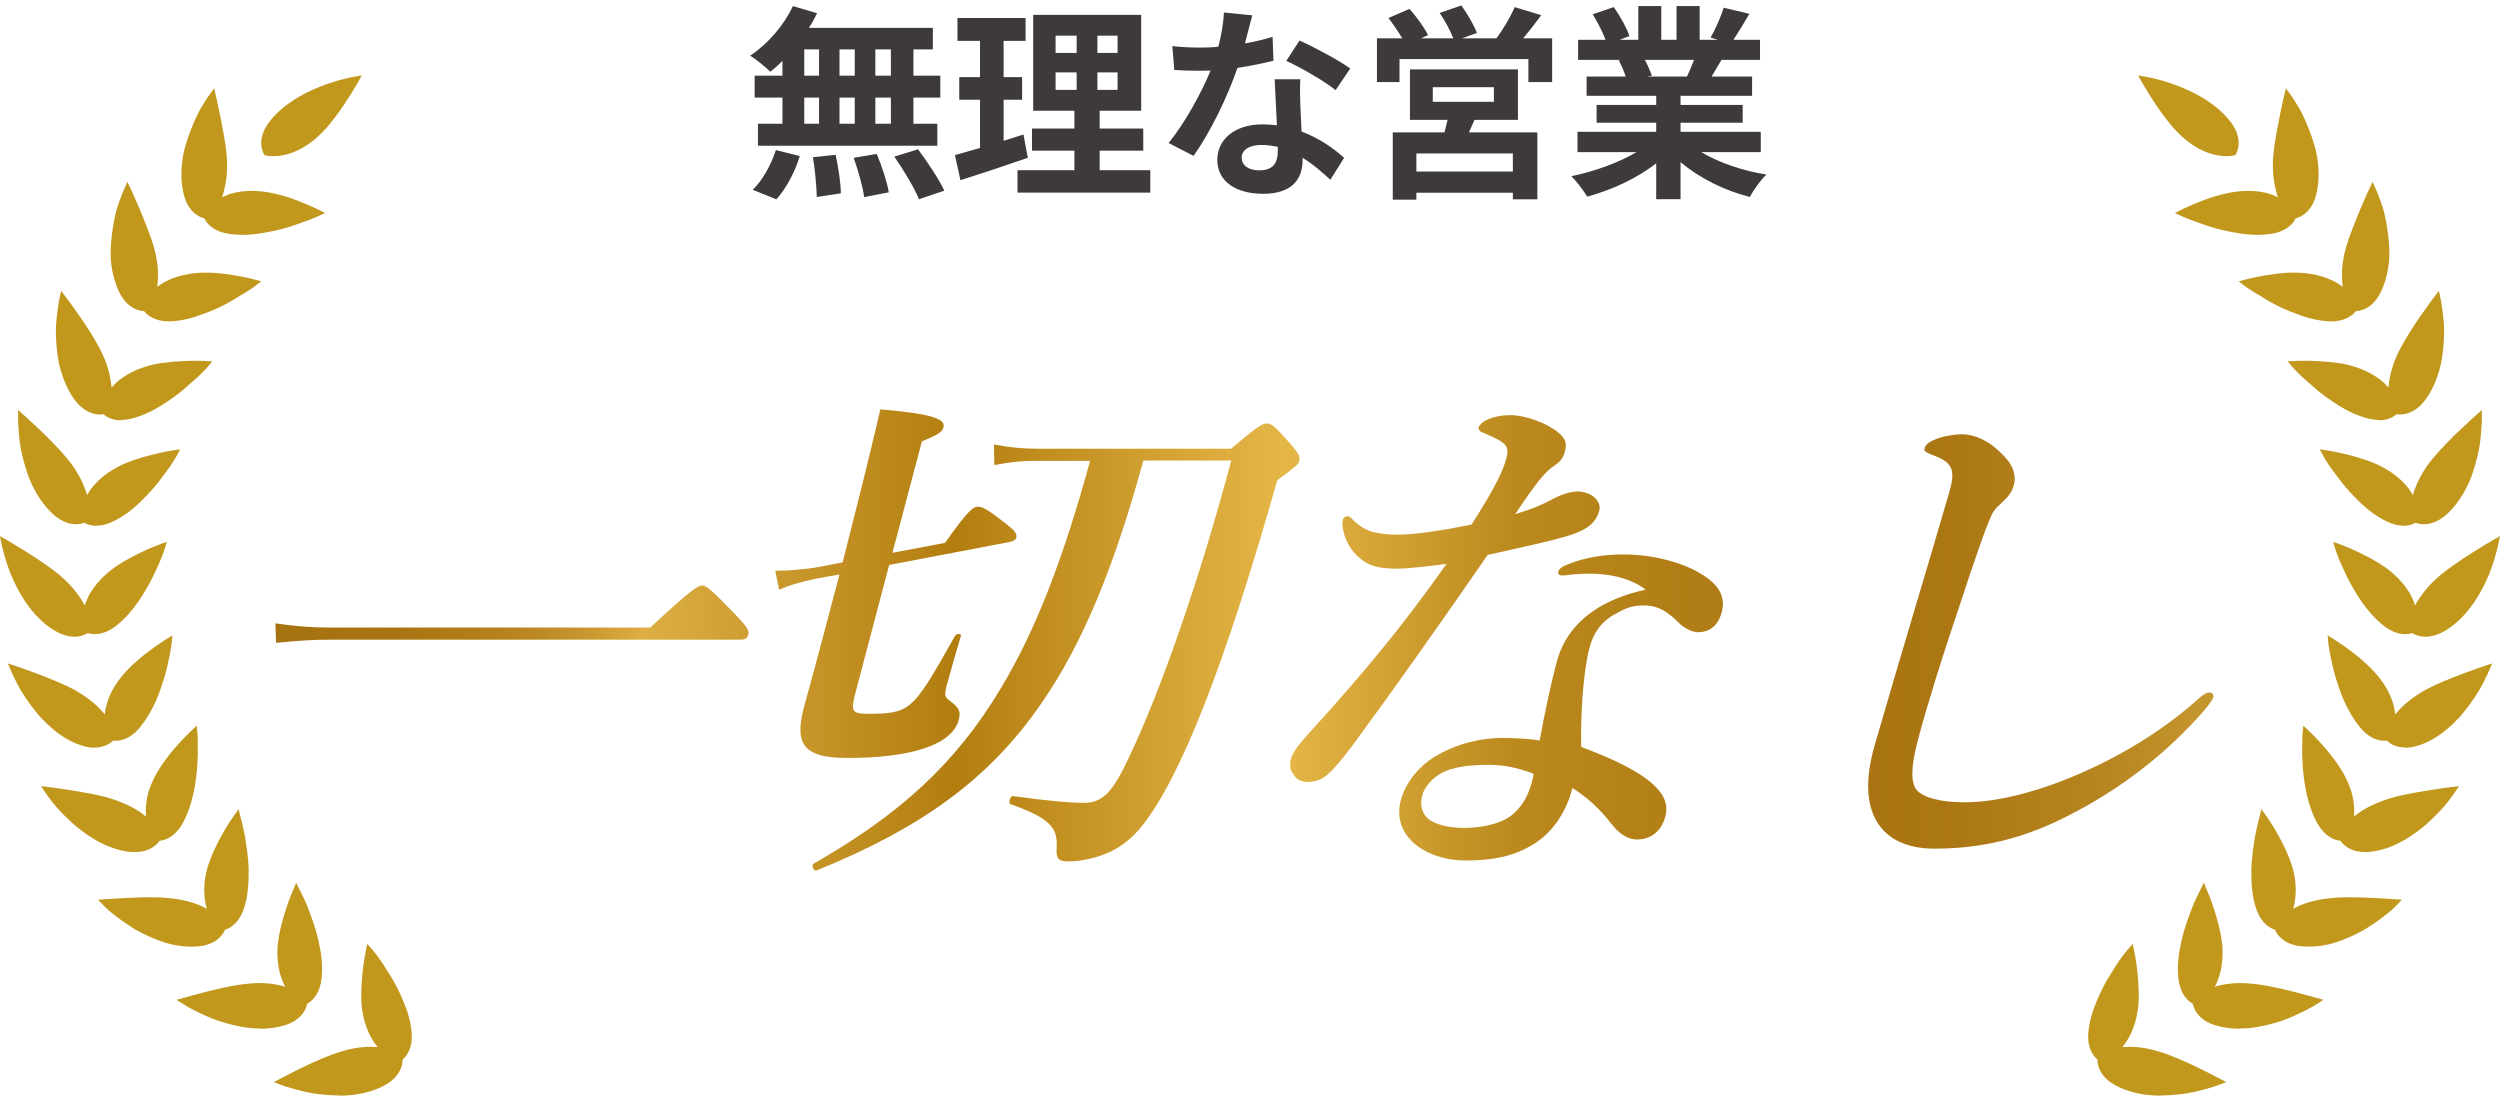
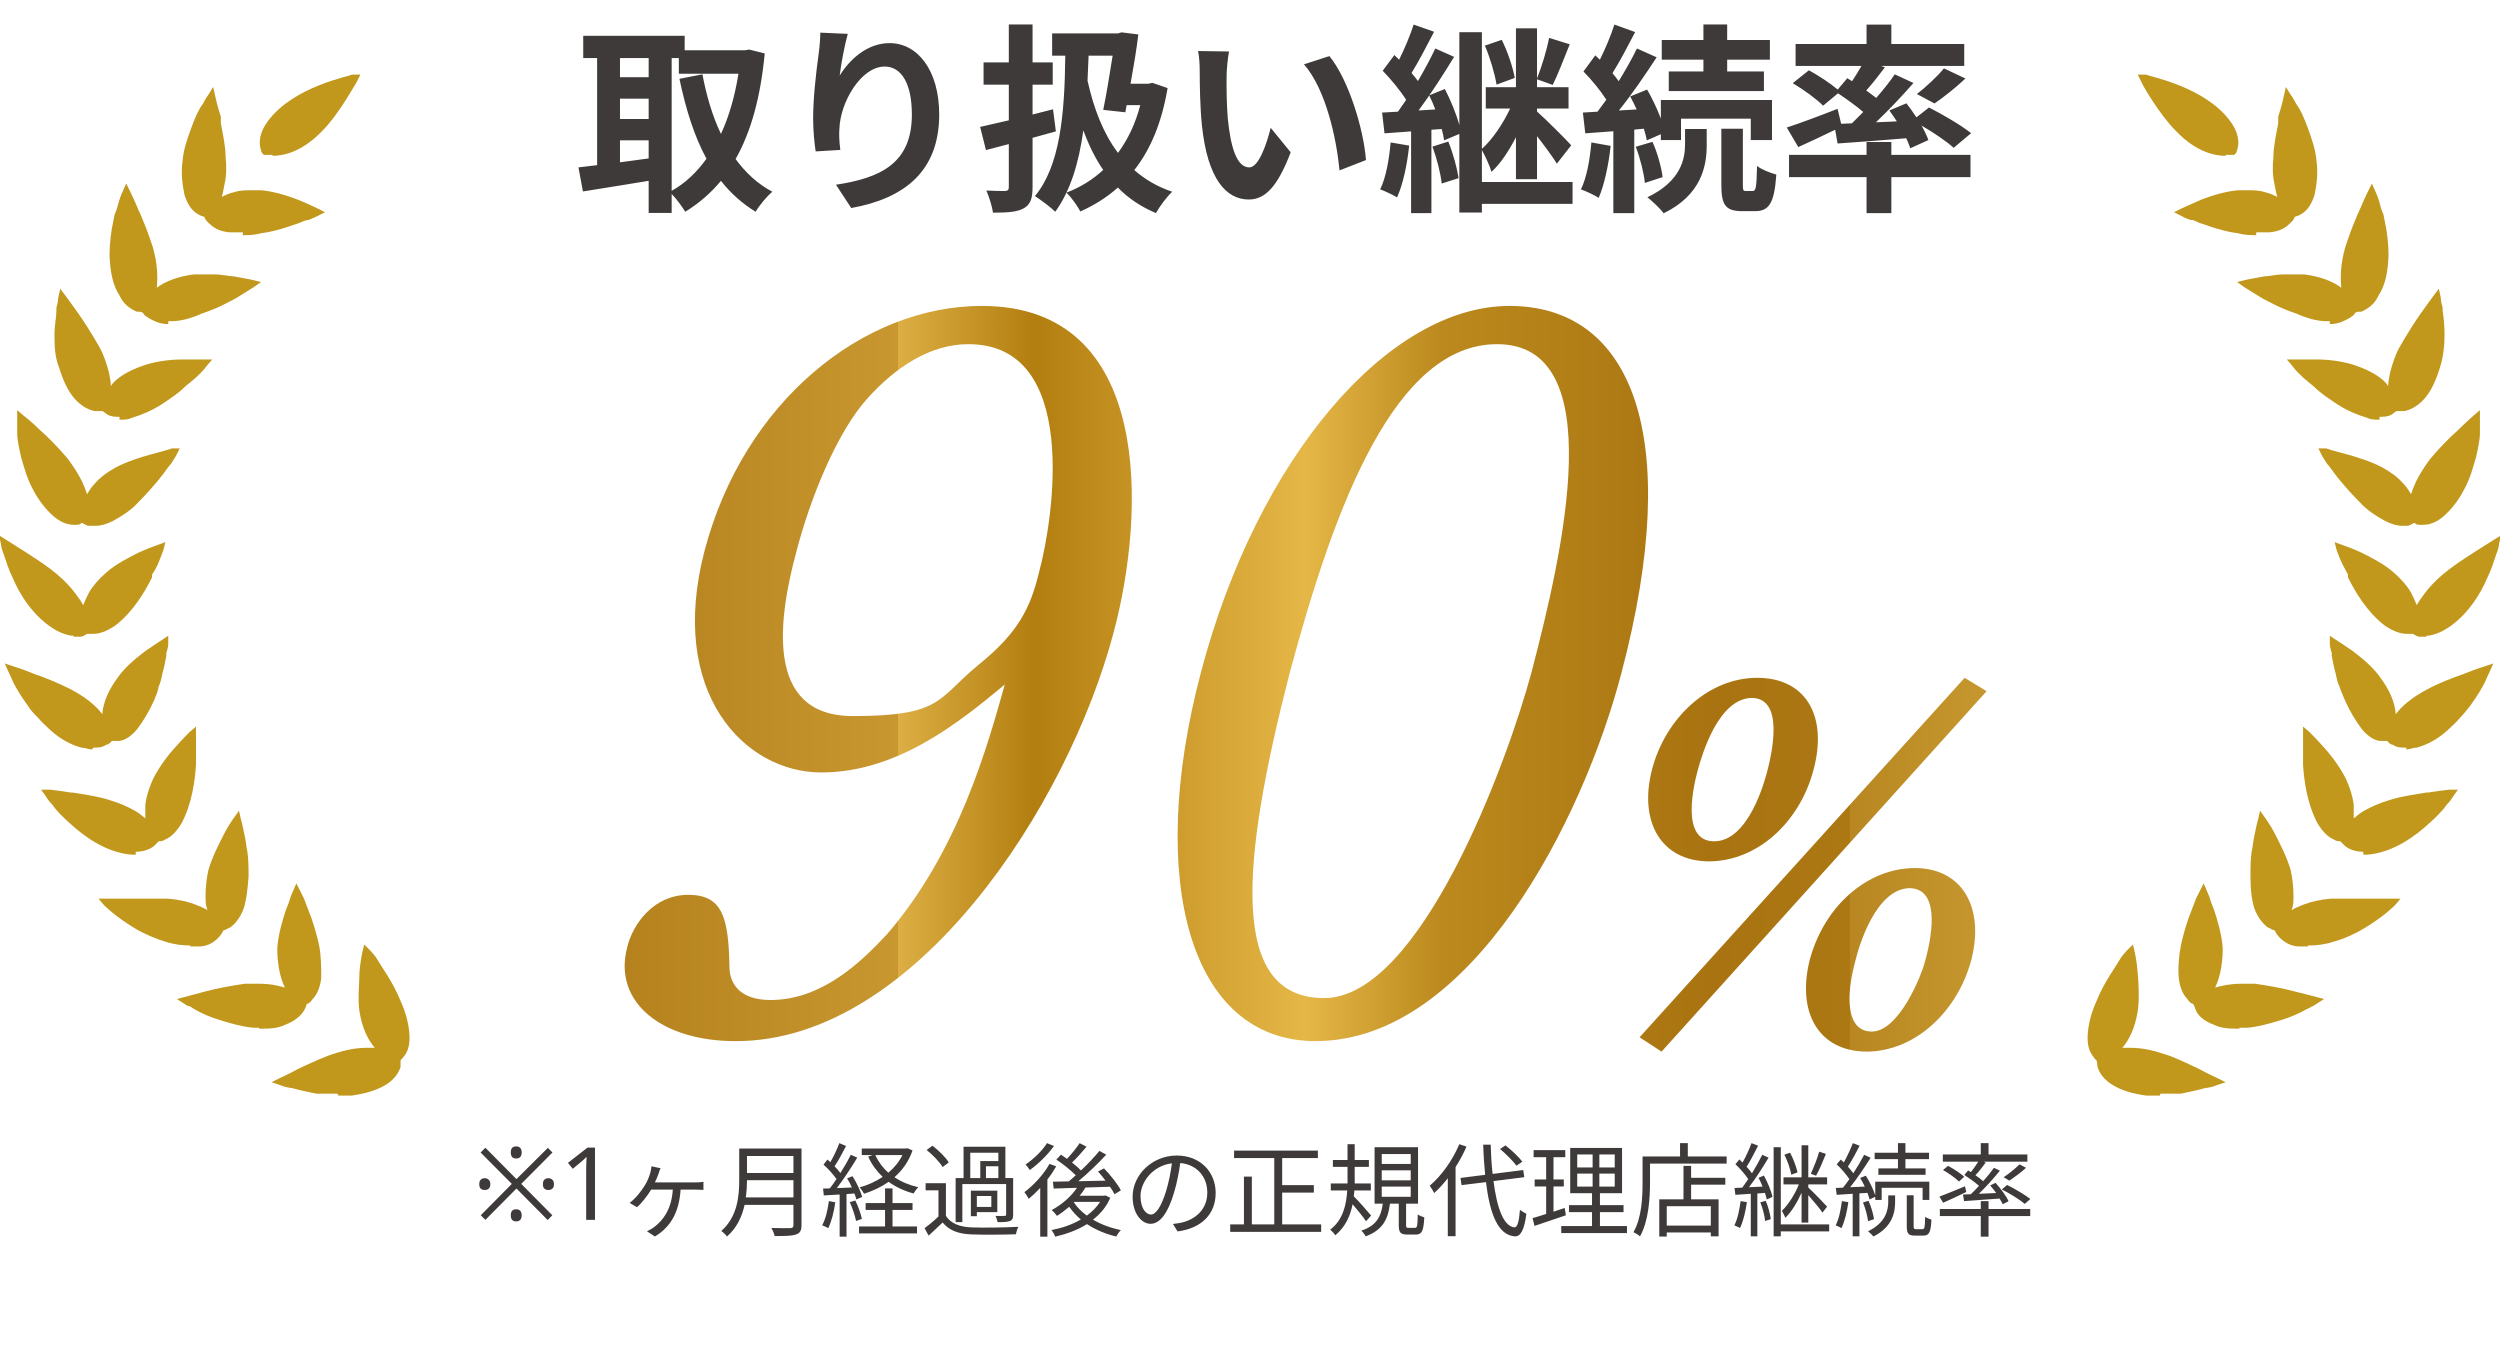
- <svg xmlns="http://www.w3.org/2000/svg" id="_レイヤー_2" width="261.53" height="114.62" viewBox="0 0 261.53 114.62">
+ <svg xmlns="http://www.w3.org/2000/svg" id="_レイヤー_2" data-name=" レイヤー 2" version="1.1" viewBox="0 0 261.5 142.1">
  <defs>
-     <style>.cls-1{fill:url(#_名称未設定グラデーション_212);}.cls-1,.cls-2{stroke-width:0px;}.cls-3{fill:#3e3a39;font-family:SourceHanSansJP-Bold-83pv-RKSJ-H, 'Source Han Sans JP';font-size:21.48px;font-weight:700;}.cls-2{fill:#c1981c;}</style>
-     <linearGradient id="_名称未設定グラデーション_212" x1="28.81" y1="66.95" x2="231.53" y2="66.95" gradientUnits="userSpaceOnUse">
-       <stop offset=".03" stop-color="#a77210" />
-       <stop offset=".07" stop-color="#aa7613" />
-       <stop offset=".12" stop-color="#b5821e" />
-       <stop offset=".16" stop-color="#c8972f" />
-       <stop offset=".19" stop-color="#dcae43" />
-       <stop offset=".35" stop-color="#b37e10" />
-       <stop offset=".52" stop-color="#e5b747" />
-       <stop offset=".64" stop-color="#bb891d" />
-       <stop offset=".81" stop-color="#a87310" />
-       <stop offset=".87" stop-color="#ac7814" />
-       <stop offset=".95" stop-color="#b88721" />
+     <style>
+       .cls-1 {
+         font-family: KozGoPr6N-Bold-83pv-RKSJ-H, 'Kozuka Gothic Pr6N';
+         font-size: 21px;
+         font-weight: 700;
+       }
+ 
+       .cls-1, .cls-2 {
+         fill: #3e3a39;
+       }
+ 
+       .cls-1, .cls-2, .cls-3 {
+         isolation: isolate;
+       }
+ 
+       .cls-2 {
+         font-family: KozGoPr6N-Regular-83pv-RKSJ-H, 'Kozuka Gothic Pr6N';
+         font-size: 10.6px;
+       }
+ 
+       .cls-4 {
+         fill: url(#_名称未設定グラデーション);
+       }
+ 
+       .cls-4, .cls-5, .cls-6, .cls-7 {
+         stroke-width: 0px;
+       }
+ 
+       .cls-5 {
+         fill: url(#_名称未設定グラデーション_2);
+       }
+ 
+       .cls-6 {
+         fill: url(#_名称未設定グラデーション_3);
+       }
+ 
+       .cls-7 {
+         fill: #c1981c;
+       }
+     </style>
+     <linearGradient id="_名称未設定グラデーション" data-name="名称未設定グラデーション" x1="65.4" y1="73.8" x2="207.9" y2="73.8" gradientTransform="translate(0 144.2) scale(1 -1)" gradientUnits="userSpaceOnUse">
+       <stop offset="0" stop-color="#a77210" />
+       <stop offset="0" stop-color="#aa7613" />
+       <stop offset="0" stop-color="#b5821e" />
+       <stop offset=".2" stop-color="#c8972f" />
+       <stop offset=".2" stop-color="#dcae43" />
+       <stop offset=".3" stop-color="#b37e10" />
+       <stop offset=".5" stop-color="#e5b747" />
+       <stop offset=".6" stop-color="#bb891d" />
+       <stop offset=".8" stop-color="#a87310" />
+       <stop offset=".9" stop-color="#ac7814" />
+       <stop offset=".9" stop-color="#b88721" />
+       <stop offset="1" stop-color="#c6972f" />
+     </linearGradient>
+     <linearGradient id="_名称未設定グラデーション_2" data-name="名称未設定グラデーション 2" x1="65.3" y1="73.8" x2="207.8" y2="73.8" gradientTransform="translate(0 144.2) scale(1 -1)" gradientUnits="userSpaceOnUse">
+       <stop offset="0" stop-color="#a77210" />
+       <stop offset="0" stop-color="#aa7613" />
+       <stop offset="0" stop-color="#b5821e" />
+       <stop offset=".2" stop-color="#c8972f" />
+       <stop offset=".2" stop-color="#dcae43" />
+       <stop offset=".3" stop-color="#b37e10" />
+       <stop offset=".5" stop-color="#e5b747" />
+       <stop offset=".6" stop-color="#bb891d" />
+       <stop offset=".8" stop-color="#a87310" />
+       <stop offset=".9" stop-color="#ac7814" />
+       <stop offset=".9" stop-color="#b88721" />
+       <stop offset="1" stop-color="#c6972f" />
+     </linearGradient>
+     <linearGradient id="_名称未設定グラデーション_3" data-name="名称未設定グラデーション 3" x1="65.3" y1="53.8" x2="207.8" y2="53.8" gradientTransform="translate(0 144.2) scale(1 -1)" gradientUnits="userSpaceOnUse">
+       <stop offset="0" stop-color="#a77210" />
+       <stop offset="0" stop-color="#aa7613" />
+       <stop offset="0" stop-color="#b5821e" />
+       <stop offset=".2" stop-color="#c8972f" />
+       <stop offset=".2" stop-color="#dcae43" />
+       <stop offset=".3" stop-color="#b37e10" />
+       <stop offset=".5" stop-color="#e5b747" />
+       <stop offset=".6" stop-color="#bb891d" />
+       <stop offset=".8" stop-color="#a87310" />
+       <stop offset=".9" stop-color="#ac7814" />
+       <stop offset=".9" stop-color="#b88721" />
      <stop offset="1" stop-color="#c6972f" />
    </linearGradient>
  </defs>
-   <g id="_デザイン">
-     <path class="cls-2" d="M226.02,114.62c-.5,0-.97-.03-1.42-.08-1.35-.18-2.51-.54-3.46-1.09-1.03-.6-1.44-1.34-1.61-1.87-.09-.3-.12-.56-.12-.74-.14-.12-.32-.31-.49-.58-.39-.62-.54-1.43-.44-2.39.11-1.04.41-2.13.9-3.24.41-.97.89-1.9,1.38-2.67.49-.79.9-1.43,1.23-1.87.33-.45.56-.71.56-.71l.56-.64.17.83s.19.91.32,2.11c.12,1.13.23,2.75.03,4.05-.3,1.91-1.02,3.11-1.61,3.81.25-.02.5-.03.75-.03,1.09,0,2.21.2,3.43.6,1.05.35,2.34.9,3.84,1.63,1.15.56,2.01,1.02,2.01,1.02l.84.45-.89.33s-.42.15-1.11.35l-.12.03c-.66.18-1.57.42-2.62.55-.81.09-1.48.13-2.12.13h0Z" />
-     <path class="cls-2" d="M234.34,107.62c-1.01,0-1.93-.14-2.74-.41-1.13-.37-1.68-1.03-1.95-1.51-.15-.28-.23-.52-.26-.7-.16-.09-.38-.24-.6-.47-.51-.53-.81-1.29-.91-2.25-.1-1.04-.03-2.17.23-3.35.18-.97.47-1.98.81-2.89.28-.81.57-1.55.83-2.07l.8-1.63.59,1.43c.14.36.33.86.51,1.44.28.86.76,2.52.85,3.96.09,1.94-.37,3.26-.81,4.05.66-.2,1.55-.38,2.7-.38.48,0,.99.03,1.51.1,1.36.15,2.99.54,4.09.82l1.55.41,1.53.42-1.06.67c-.19.11-.45.25-.76.41-.71.36-1.56.77-2.56,1.12-1.29.42-2.42.67-3.46.77-.3.02-.59.03-.88.03h0Z" />
-     <path class="cls-2" d="M241.5,99.03c-.31,0-.61-.02-.9-.05-.95-.12-1.69-.48-2.21-1.08-.21-.24-.33-.47-.4-.64-.18-.05-.42-.15-.67-.33-.42-.29-1-.88-1.35-2.03-.3-.96-.44-2.01-.45-3.31-.03-1.09.09-2.13.22-3,.12-.94.28-1.72.4-2.2.12-.53.21-.85.21-.85l.22-.89.53.74s.56.78,1.15,1.83c.44.77,1.22,2.27,1.62,3.7.25.92.34,1.82.27,2.77-.04.49-.12.96-.25,1.38.34-.19.76-.39,1.26-.56.75-.27,1.7-.46,2.8-.57.53-.05,1.14-.08,1.87-.08.84,0,1.68.04,2.32.07,1.28.06,2.23.13,2.23.13l.9.06-.62.65s-.32.33-.88.79c-.52.41-1.33,1.02-2.29,1.61-1,.59-2.15,1.11-3.24,1.45-.92.28-1.84.41-2.72.41h0Z" />
-     <path class="cls-2" d="M247.37,89.13c-.8,0-1.47-.21-2.01-.63-.25-.19-.42-.39-.52-.54-.18-.02-.44-.07-.73-.19-.47-.2-1.15-.66-1.73-1.71-1.11-2.08-1.39-4.5-1.5-6.14-.05-.68-.05-1.29-.04-1.78v-.44c0-.58.03-.92.03-.92l.08-.87.64.6s.68.65,1.49,1.56c.96,1.08,1.81,2.29,2.32,3.3.45.89.73,1.76.83,2.67.06.48.06.95.03,1.39.35-.3.73-.57,1.13-.8.73-.42,1.6-.8,2.61-1.11,1.19-.37,2.72-.62,3.95-.82l.16-.03c1.25-.2,2.21-.32,2.21-.32l.92-.11-.52.77s-.25.37-.69.93c-.42.55-1.11,1.27-1.93,2.04-1.2,1.09-3.61,2.96-6.36,3.15-.13,0-.25.01-.37.01Z" />
-     <path class="cls-2" d="M251.63,78.2c-.48,0-.92-.1-1.32-.29-.28-.14-.49-.3-.62-.43-.07,0-.15.01-.24.01-.17,0-.34-.02-.52-.05-.5-.1-1.27-.42-2.03-1.33-.65-.79-1.23-1.76-1.72-2.87-.2-.46-.38-.94-.55-1.47-.16-.44-.3-.91-.43-1.37-.18-.69-.31-1.31-.41-1.81l-.07-.35c-.11-.57-.14-.91-.14-.91l-.09-.86.73.45s.8.5,1.77,1.23c1.19.89,2.27,1.91,2.94,2.78.94,1.19,1.5,2.47,1.64,3.8.6-.75,1.6-1.7,3.29-2.63,1.15-.61,2.62-1.18,3.8-1.63,1.24-.47,2.16-.77,2.16-.77l.89-.3-.37.86s-.17.41-.5,1.05c-.21.43-.68,1.31-1.48,2.39-.35.47-.71.93-1.07,1.34-.43.46-.88.88-1.33,1.26-1.03.86-2.11,1.46-3.18,1.75-.39.11-.78.17-1.14.17Z" />
-     <path class="cls-2" d="M253.75,66.61c-.24,0-.48-.03-.72-.09-.31-.08-.54-.2-.69-.29-.17.05-.43.11-.74.11-.52,0-1.33-.16-2.26-.9-1.78-1.41-2.96-3.44-3.79-5.05l-.12-.26c-.33-.7-.62-1.31-.8-1.78-.21-.52-.31-.85-.31-.85l-.25-.82.8.29s.88.32,1.97.85c1.02.49,2.45,1.25,3.45,2.13.75.65,1.36,1.36,1.81,2.12.23.42.42.84.55,1.27.2-.4.46-.8.75-1.18.51-.71,1.17-1.4,1.95-2.05.84-.68,1.99-1.48,3.43-2.39,1.08-.68,1.93-1.17,1.93-1.17l.82-.47-.19.92s-.09.43-.29,1.13c-.19.64-.47,1.6-.97,2.64-.52,1.16-2.03,4.05-4.6,5.38-.59.3-1.17.46-1.73.46Z" />
-     <path class="cls-2" d="M251.42,54.99c-.58,0-1.19-.16-1.82-.48-.93-.46-1.85-1.12-2.72-1.96-.82-.8-1.52-1.57-2.02-2.23l-.36-.48c-.39-.52-.73-.96-.96-1.33-.31-.47-.47-.76-.47-.76l-.4-.75.84.13s.92.14,2.1.44c1.12.28,2.69.75,3.81,1.39.85.47,1.59,1.05,2.19,1.71.36.4.61.78.8,1.13.11-.4.28-.83.48-1.3.35-.79.86-1.61,1.51-2.42.97-1.18,2.22-2.41,2.87-3.03.93-.88,1.65-1.53,1.65-1.53l.71-.63v.95s0,.44-.06,1.16l-.02.25c-.06.7-.14,1.56-.39,2.53-.26,1.03-.6,2.23-1.19,3.34-.63,1.2-1.38,2.16-2.22,2.86-.71.57-1.45.86-2.18.86h-.14c-.31-.02-.56-.09-.73-.15-.16.09-.4.2-.71.26-.18.04-.37.06-.57.06Z" />
-     <path class="cls-2" d="M248.85,43.93c-.38,0-.78-.06-1.2-.17-1.01-.27-2.04-.73-3.06-1.38-.94-.6-1.79-1.21-2.43-1.78-.24-.22-.48-.43-.7-.62-.38-.33-.72-.62-.97-.88-.4-.39-.62-.65-.62-.65l-.56-.65.86-.04s.37-.02.96-.02c.34,0,.74,0,1.19.03,1.72.08,3.07.28,4.03.6.93.29,1.77.71,2.49,1.23.43.31.76.64,1.02.95.03-.4.1-.86.21-1.37.19-.85.52-1.75,1-2.67.76-1.43,1.7-2.83,2.2-3.53.72-1.05,1.31-1.82,1.31-1.82l.56-.75.19.92s.09.43.18,1.14l.04.35c.08.67.18,1.5.12,2.45-.05,1.04-.14,2.28-.5,3.5-.38,1.3-.92,2.4-1.6,3.25-.76.93-1.56,1.22-2.1,1.31-.14.02-.27.03-.39.03-.14,0-.26-.01-.36-.03-.14.12-.35.27-.65.4-.36.16-.77.24-1.22.24Z" />
-     <path class="cls-2" d="M243.89,33.62c-.11,0-.23,0-.35-.01-1.04-.07-2.13-.32-3.25-.76-.92-.32-1.85-.74-2.75-1.24-.39-.22-.75-.44-1.06-.64l-.83-.5c-.49-.31-.76-.51-.76-.51l-.7-.53.84-.22s.91-.24,2.12-.43c.5-.08,1.25-.19,2.01-.24.29-.02.57-.02.85-.02.42,0,.81.02,1.17.06,1.58.17,2.96.68,3.9,1.43-.14-1.1-.15-2.43.36-4.19.16-.56.39-1.22.7-2.01.26-.67.52-1.32.77-1.91.49-1.17.9-2.04.9-2.04l.39-.84.38.85s.18.4.42,1.08l.04.1c.11.32.24.68.35,1.09.13.53.23,1.04.31,1.53.21,1.28.3,2.46.24,3.51-.13,1.38-.45,2.56-.96,3.53-.45.85-1.05,1.42-1.79,1.69-.3.11-.55.14-.74.15-.11.15-.29.34-.55.51-.37.25-1.02.56-2.03.56Z" />
-     <path class="cls-2" d="M236.17,24.57c-.63,0-1.3-.06-1.98-.17-.88-.15-2.01-.37-2.94-.67-.52-.16-.97-.33-1.38-.48-.25-.1-.48-.18-.69-.25-.55-.2-.86-.35-.86-.35l-.8-.37.79-.39s.85-.42,1.99-.86c1.31-.52,2.73-.89,3.9-1.01.34-.03.67-.05.99-.05.62,0,1.23.06,1.8.19.51.12.94.29,1.3.48-.12-.38-.24-.82-.34-1.35-.17-.85-.22-1.8-.15-2.83.07-1.08.31-2.36.53-3.48l.12-.66c.25-1.25.47-2.19.47-2.19l.21-.9.54.75s.26.36.63.97c.35.53.77,1.39,1.23,2.54.4,1.05.8,2.18.94,3.42.16,1.35.09,2.57-.22,3.63-.26.92-.74,1.6-1.41,2.01-.27.17-.52.25-.69.3-.08.16-.21.39-.43.61-.35.37-1.03.85-2.22,1.02-.44.06-.9.09-1.37.09Z" />
-     <path class="cls-2" d="M232.93,16.34c-1.01,0-3.03-.33-5.19-2.56-1.76-1.81-3.55-4.98-3.63-5.11l-.44-.78.88.15c.25.04,6.07,1.1,8.82,4.74,1.4,1.85.59,3.24.56,3.3l-.09.15-.17.04s-.29.07-.73.07h0Z" />
-     <path class="cls-2" d="M35.51,114.62c.5,0,.97-.03,1.42-.08,1.35-.18,2.51-.54,3.46-1.09,1.03-.6,1.44-1.34,1.61-1.87.09-.3.12-.56.12-.74.14-.12.32-.31.49-.58.39-.62.54-1.43.44-2.39-.11-1.04-.41-2.13-.9-3.24-.41-.97-.89-1.9-1.38-2.67-.49-.79-.9-1.43-1.23-1.87-.33-.45-.56-.71-.56-.71l-.56-.64-.17.83s-.19.91-.32,2.11c-.12,1.13-.23,2.75-.03,4.05.3,1.91,1.02,3.11,1.61,3.81-.25-.02-.5-.03-.75-.03-1.09,0-2.21.2-3.43.6-1.05.35-2.34.9-3.84,1.63-1.15.56-2.01,1.02-2.01,1.02l-.84.45.89.33s.42.15,1.11.35l.12.03c.66.18,1.57.42,2.62.55.81.09,1.48.13,2.12.13h0Z" />
-     <path class="cls-2" d="M27.19,107.62c1.01,0,1.93-.14,2.74-.41,1.13-.37,1.68-1.03,1.95-1.51.15-.28.23-.52.26-.7.16-.09.38-.24.6-.47.51-.53.81-1.29.91-2.25.1-1.04.03-2.17-.23-3.35-.18-.97-.47-1.98-.81-2.89-.28-.81-.57-1.55-.83-2.07l-.8-1.63-.59,1.43c-.14.36-.33.86-.51,1.44-.28.86-.76,2.52-.85,3.96-.09,1.94.37,3.26.81,4.05-.66-.2-1.55-.38-2.7-.38-.48,0-.99.03-1.51.1-1.36.15-2.99.54-4.09.82l-1.55.41-1.53.42,1.06.67c.19.11.45.25.76.41.71.36,1.56.77,2.56,1.12,1.29.42,2.42.67,3.46.77.3.02.59.03.88.03h0Z" />
-     <path class="cls-2" d="M20.03,99.03c.31,0,.61-.02.9-.05.95-.12,1.69-.48,2.21-1.08.21-.24.33-.47.4-.64.18-.05.42-.15.67-.33.42-.29,1-.88,1.35-2.03.3-.96.44-2.01.45-3.31.03-1.09-.09-2.13-.22-3-.12-.94-.28-1.72-.4-2.2-.12-.53-.21-.85-.21-.85l-.22-.89-.53.74s-.56.78-1.15,1.83c-.44.77-1.22,2.27-1.62,3.7-.25.92-.34,1.82-.27,2.77.04.49.12.96.25,1.38-.34-.19-.76-.39-1.26-.56-.75-.27-1.7-.46-2.8-.57-.53-.05-1.14-.08-1.87-.08-.84,0-1.68.04-2.32.07-1.28.06-2.23.13-2.23.13l-.9.06.62.65s.32.33.88.79c.52.41,1.33,1.02,2.29,1.61,1,.59,2.15,1.11,3.24,1.45.92.28,1.84.41,2.72.41h0Z" />
-     <path class="cls-2" d="M14.16,89.13c.8,0,1.47-.21,2.01-.63.25-.19.42-.39.52-.54.18-.02.44-.07.73-.19.47-.2,1.15-.66,1.73-1.71,1.11-2.08,1.39-4.5,1.5-6.14.05-.68.05-1.29.04-1.78v-.44c0-.58-.03-.92-.03-.92l-.08-.87-.64.6s-.68.65-1.49,1.56c-.96,1.08-1.81,2.29-2.32,3.3-.45.89-.73,1.76-.83,2.67-.06.48-.06.95-.03,1.39-.35-.3-.73-.57-1.13-.8-.73-.42-1.6-.8-2.61-1.11-1.19-.37-2.72-.62-3.95-.82l-.16-.03c-1.25-.2-2.21-.32-2.21-.32l-.92-.11.52.77s.25.37.69.93c.42.55,1.11,1.27,1.93,2.04,1.2,1.09,3.61,2.96,6.36,3.15.13,0,.25.01.37.01Z" />
-     <path class="cls-2" d="M9.9,78.2c.48,0,.92-.1,1.32-.29.28-.14.49-.3.62-.43.07,0,.15.01.24.01.17,0,.34-.02.52-.05.5-.1,1.27-.42,2.03-1.33.65-.79,1.23-1.76,1.72-2.87.2-.46.38-.94.55-1.47.16-.44.3-.91.43-1.37.18-.69.31-1.31.41-1.81l.07-.35c.11-.57.14-.91.14-.91l.09-.86-.73.45s-.8.5-1.77,1.23c-1.19.89-2.27,1.91-2.94,2.78-.94,1.19-1.5,2.47-1.64,3.8-.6-.75-1.6-1.7-3.29-2.63-1.15-.61-2.62-1.18-3.8-1.63-1.24-.47-2.16-.77-2.16-.77l-.89-.3.37.86s.17.41.5,1.05c.21.43.68,1.31,1.48,2.39.35.47.71.93,1.07,1.34.43.46.88.88,1.33,1.26,1.03.86,2.11,1.46,3.18,1.75.39.11.78.17,1.14.17Z" />
-     <path class="cls-2" d="M7.77,66.61c.24,0,.48-.03.72-.09.31-.08.54-.2.69-.29.17.05.43.11.74.11.52,0,1.33-.16,2.26-.9,1.78-1.41,2.96-3.44,3.79-5.05l.12-.26c.33-.7.62-1.31.8-1.78.21-.52.31-.85.31-.85l.25-.82-.8.29s-.88.32-1.97.85c-1.02.49-2.45,1.25-3.45,2.13-.75.65-1.36,1.36-1.81,2.12-.23.42-.42.84-.55,1.27-.2-.4-.46-.8-.75-1.18-.51-.71-1.17-1.4-1.95-2.05-.84-.68-1.99-1.48-3.43-2.39-1.08-.68-1.93-1.17-1.93-1.17l-.82-.47.19.92s.09.43.29,1.13c.19.64.47,1.6.97,2.64.52,1.16,2.03,4.05,4.6,5.38.59.3,1.17.46,1.73.46Z" />
-     <path class="cls-2" d="M10.1,54.99c.58,0,1.19-.16,1.82-.48.93-.46,1.85-1.12,2.72-1.96.82-.8,1.52-1.57,2.02-2.23l.36-.48c.39-.52.73-.96.96-1.33.31-.47.47-.76.47-.76l.4-.75-.84.13s-.92.14-2.1.44c-1.12.28-2.69.75-3.81,1.39-.85.47-1.59,1.05-2.19,1.71-.36.4-.61.78-.8,1.13-.11-.4-.28-.83-.48-1.3-.35-.79-.86-1.61-1.51-2.42-.97-1.18-2.22-2.41-2.87-3.03-.93-.88-1.65-1.53-1.65-1.53l-.71-.63v.95s0,.44.06,1.16l.02.25c.06.7.14,1.56.39,2.53.26,1.03.6,2.23,1.19,3.34.63,1.2,1.38,2.16,2.22,2.86.71.57,1.45.86,2.18.86h.14c.31-.02.56-.09.73-.15.16.09.4.2.71.26.18.04.37.06.57.06Z" />
-     <path class="cls-2" d="M12.68,43.93c.38,0,.78-.06,1.2-.17,1.01-.27,2.04-.73,3.06-1.38.94-.6,1.79-1.21,2.43-1.78.24-.22.48-.43.7-.62.38-.33.72-.62.97-.88.4-.39.62-.65.62-.65l.56-.65-.86-.04s-.37-.02-.96-.02c-.34,0-.74,0-1.19.03-1.72.08-3.07.28-4.03.6-.93.29-1.77.71-2.49,1.23-.43.31-.76.64-1.02.95-.03-.4-.1-.86-.21-1.37-.19-.85-.52-1.75-1-2.67-.76-1.43-1.7-2.83-2.2-3.53-.72-1.05-1.31-1.82-1.31-1.82l-.56-.75-.19.92s-.09.43-.18,1.14l-.04.35c-.08.67-.18,1.5-.12,2.45.05,1.04.14,2.28.5,3.5.38,1.3.92,2.4,1.6,3.25.76.93,1.56,1.22,2.1,1.31.14.02.27.03.39.03.14,0,.26-.01.36-.03.14.12.35.27.65.4.36.16.77.24,1.22.24Z" />
-     <path class="cls-2" d="M17.64,33.62c.11,0,.23,0,.35-.01,1.04-.07,2.13-.32,3.25-.76.92-.32,1.85-.74,2.75-1.24.39-.22.75-.44,1.06-.64l.83-.5c.49-.31.76-.51.76-.51l.7-.53-.84-.22s-.91-.24-2.12-.43c-.5-.08-1.25-.19-2.01-.24-.29-.02-.57-.02-.85-.02-.42,0-.81.02-1.17.06-1.58.17-2.96.68-3.9,1.43.14-1.1.15-2.43-.36-4.19-.16-.56-.39-1.22-.7-2.01-.26-.67-.52-1.32-.77-1.91-.49-1.17-.9-2.04-.9-2.04l-.39-.84-.38.85s-.18.4-.42,1.08l-.04.1c-.11.32-.24.68-.35,1.09-.13.53-.23,1.04-.31,1.53-.21,1.28-.3,2.46-.24,3.51.13,1.38.45,2.56.96,3.53.45.85,1.05,1.42,1.79,1.69.3.11.55.14.74.15.11.15.29.34.55.51.37.25,1.02.56,2.03.56Z" />
-     <path class="cls-2" d="M25.36,24.57c.63,0,1.3-.06,1.98-.17.88-.15,2.01-.37,2.94-.67.52-.16.97-.33,1.38-.48.25-.1.48-.18.69-.25.55-.2.86-.35.86-.35l.8-.37-.79-.39s-.85-.42-1.99-.86c-1.31-.52-2.73-.89-3.9-1.01-.34-.03-.67-.05-.99-.05-.62,0-1.23.06-1.8.19-.51.12-.94.29-1.3.48.12-.38.24-.82.34-1.35.17-.85.22-1.8.15-2.83-.07-1.08-.31-2.36-.53-3.48l-.12-.66c-.25-1.25-.47-2.19-.47-2.19l-.21-.9-.54.75s-.26.36-.63.97c-.35.53-.77,1.39-1.23,2.54-.4,1.05-.8,2.18-.94,3.42-.16,1.35-.09,2.57.22,3.63.26.92.74,1.6,1.41,2.01.27.17.52.25.69.3.08.16.21.39.43.61.35.37,1.03.85,2.22,1.02.44.06.9.09,1.37.09Z" />
-     <path class="cls-2" d="M28.59,16.34c1.01,0,3.03-.33,5.19-2.56,1.76-1.81,3.55-4.98,3.63-5.11l.44-.78-.88.15c-.25.04-6.07,1.1-8.82,4.74-1.4,1.85-.59,3.24-.56,3.3l.09.15.17.04s.29.07.73.07h0Z" />
-     <path class="cls-1" d="M68.03,65.65c4.24-3.96,5.01-4.4,5.4-4.4.49,0,.98.44,3.49,3.03,1.17,1.21,1.48,1.7,1.37,2.09-.1.38-.31.55-.86.55h-43.13c-1.6,0-3.22.11-5.42.33l-.07-2.04c2.22.33,3.95.44,5.71.44h33.5Z" />
-     <path class="cls-1" d="M89.52,72.36c-.55,2.09-.44,2.31,1.37,2.31,2.04,0,3.22-.11,4.26-.94,1.25-.99,2.39-3.03,4.76-7.21.13-.27.68-.27.61,0-.46,1.54-1.13,3.85-1.46,5.12-.28,1.04-.24,1.32.28,1.65,1.01.77,1.19,1.1.95,2.04-.33,1.26-1.6,2.31-3.64,2.97-1.99.66-4.72.99-7.96.99-4.46,0-5.66-1.27-4.6-5.28.35-1.32.77-2.7,2.19-8.09l1.54-5.83-2.43.44c-1.7.38-2.76.66-3.88,1.16l-.41-1.98c1.6,0,3.07-.17,4.16-.33l2.89-.55c1.35-5.33,2.71-10.67,3.95-16.01,5.06.44,6.85.94,6.6,1.87-.13.5-.53.77-2.26,1.48l-3.08,11.66,5.5-1.04c2.45-3.47,2.98-3.79,3.42-3.79.55,0,1.07.33,2.99,1.81.91.71,1.15,1.04,1.04,1.48-.04.17-.36.33-.6.39l-12.69,2.42-3.5,13.26ZM119.6,48.21c-3.01,11-6.32,19.14-10.73,25.47-5.51,7.98-12.73,13.04-23.45,17.38-.3.11-.57-.55-.31-.71,8.87-5.06,14.85-10.4,19.57-18.32,3.7-6.11,6.58-13.7,9.36-23.82h-5.78c-1.26,0-2.5.11-4.24.44l-.04-2.15c1.78.33,3.13.44,4.5.44h20.3c2.75-2.31,3.28-2.64,3.72-2.64.55,0,.9.33,2.55,2.2.76.88.99,1.27.87,1.71-.1.38-.31.55-2.3,2.03-5.45,19.2-10.05,31.02-14.17,36.19-.98,1.21-2.09,2.09-3.23,2.64-1.26.6-2.92,1.04-4.46,1.04-1.04,0-1.3-.27-1.22-1.43.12-2.15-.73-3.08-4.85-4.57-.25-.11.01-.88.27-.83,3.67.5,6.03.71,7.4.71,2.04,0,3.07-1.21,4.68-4.62,3.55-7.43,7.65-19.42,10.76-31.19h-9.24Z" />
-     <path class="cls-1" d="M167.31,53.38c-.33,1.26-1.18,1.98-2.99,2.58-1.92.61-5.01,1.27-8.69,2.09-4.98,7.21-9.99,14.3-14.09,19.86-1.53,2.04-2.38,2.97-3.11,3.46-.46.28-1.16.44-1.54.44-.83,0-1.29-.33-1.52-.71-.24-.33-.57-.77-.31-1.76.25-.93,1.61-2.37,2.77-3.63,4.43-4.9,8.82-10.07,13.49-16.72-1.36.17-3.87.5-5.14.5-1.49,0-2.6-.17-3.39-.71-1.13-.72-2-1.82-2.32-3.52-.06-.39-.05-.66.03-.93.07-.28.36-.33.47-.33.17,0,.26.05.52.33.65.66,1.31,1.1,2.13,1.32,1.14.28,1.96.28,2.62.28,1.82,0,4.68-.44,7.7-1.05,2.53-3.96,3.33-5.72,3.64-6.93.35-1.32.05-1.65-2.58-2.75-.25-.11-.37-.28-.31-.5s.37-.55.74-.72c.82-.38,1.58-.55,2.57-.55,1.65,0,3.89.88,5.02,1.82.95.77.85,1.38.67,2.04-.16.6-.5,1.04-1.09,1.43-.93.61-1.73,1.54-4.09,5.06,2.03-.61,2.92-1.04,4.07-1.65,1.08-.55,1.95-.72,2.5-.72,1.73.11,2.43,1.21,2.23,1.98ZM167.15,60.04c-.87-.06-1.98,0-2.6.05-.46.05-.8.11-1.08.11-.33,0-.52-.11-.45-.39.09-.33.42-.55.85-.71,2.05-.88,4.25-1.1,6.01-1.1,3.08,0,6.54.88,8.66,2.42,1.62,1.15,1.89,2.42,1.59,3.58-.33,1.26-1.12,2.14-2.49,2.14-.66,0-1.52-.49-1.91-.88-1.64-1.7-2.74-1.92-3.78-1.92-1.1,0-1.76.22-2.66.72-1.65.83-2.54,1.92-3.05,3.85-.36,1.38-.92,5.17-.83,10.23,7.72,2.86,9.38,5.12,8.81,7.26-.3,1.15-1.11,2.31-2.79,2.42-.78.05-1.8-.28-2.78-1.54-.58-.71-1.8-2.37-4.16-3.85-.63,2.58-2.23,4.9-4.35,6.05-2.01,1.16-4.15,1.54-6.79,1.54s-4.69-.99-5.72-2.09c-1.04-1.04-1.53-2.53-1.1-4.18.52-1.98,2-3.63,3.52-4.57,2.36-1.43,4.92-1.98,7.12-1.98.88,0,2.68.05,3.89.27.55-2.91,1.15-5.83,1.78-8.19,1.25-4.73,5.47-6.77,9.32-7.59-1.42-1.1-3.28-1.54-5.01-1.65ZM155.72,80.01c-1.98,0-3.8.22-4.96.88-.97.55-1.77,1.49-1.98,2.31-.29,1.1.03,1.98.71,2.53.79.55,2.13.88,3.67.88,1.76,0,3.79-.39,4.97-1.32,1.13-.93,1.75-2.04,2.15-3.58.06-.22.13-.5.15-.77-1.9-.71-3.27-.93-4.7-.93Z" />
-     <path class="cls-1" d="M208.54,53.5c-.51.88-1.54,3.74-3.49,9.68-1.96,5.78-3.5,10.78-4.42,14.25-.75,2.86-.74,4.46-.11,5.23.68.77,2.47,1.27,4.95,1.27,3.63,0,8.19-1.21,12.88-3.35,3.31-1.49,7.63-3.91,11.58-7.43.43-.39.85-.71,1.18-.71.28,0,.51.16.41.55-.07.28-.65.99-1.12,1.54-3.45,3.91-7.57,7.21-12.15,9.79-4.13,2.31-8.93,4.46-15.86,4.46-5.78,0-8.25-3.96-6.3-10.73,2.64-9.18,5.41-18.21,7.83-26.57.59-2.04.44-2.92-1.13-3.63-1.39-.55-1.54-.61-1.46-.93.13-.5.57-.72,1.2-.99.8-.33,2.06-.5,2.66-.5,1.43,0,3.06.71,4.63,2.47.85.93,1.09,1.93.86,2.81-.26.99-.82,1.43-1.26,1.87-.31.33-.63.5-.85.94Z" />
-     <text class="cls-3" transform="translate(77.9 18.9)">
-       <tspan x="0" y="0">無理な営業</tspan>
-     </text>
+   <g id="_デザイン" data-name=" デザイン">
+     <path class="cls-7" d="M225.9,114.6h-1.4c-1.4-.2-2.5-.5-3.5-1.1s-1.4-1.3-1.6-1.9c0-.3-.1-.6-.1-.7-.1,0-.3-.3-.5-.6-.4-.6-.5-1.4-.4-2.4s.4-2.1.9-3.2c.4-1,.9-1.9,1.4-2.7.5-.8.9-1.4,1.2-1.9.3-.4.6-.7.6-.7l.6-.6.2.8s.2.9.3,2.1c.1,1.1.2,2.8,0,4.1-.3,1.9-1,3.1-1.6,3.8h.8c1.1,0,2.2.2,3.4.6,1.1.3,2.3.9,3.8,1.6,1.1.6,2,1,2,1l.8.4-.9.3s-.4.2-1.1.3h-.1c-.7.2-1.6.4-2.6.6-.8,0-1.5,0-2.1,0h0Z" />
+     <path class="cls-7" d="M234.3,107.6c-1,0-1.9,0-2.7-.4-1.1-.4-1.7-1-1.9-1.5-.1-.3-.2-.5-.3-.7-.2,0-.4-.2-.6-.5-.5-.5-.8-1.3-.9-2.2-.1-1,0-2.2.2-3.3.2-1,.5-2,.8-2.9.3-.8.6-1.6.8-2.1l.8-1.6.6,1.4c.1.4.3.9.5,1.4.3.9.8,2.5.9,4,0,1.9-.4,3.3-.8,4.1.7-.2,1.6-.4,2.7-.4h1.5c1.4.2,3,.5,4.1.8l1.6.4,1.5.4-1.1.7-.8.4c-.7.4-1.6.8-2.6,1.1-1.3.4-2.4.7-3.5.8h-.9,0Z" />
+     <path class="cls-7" d="M241.4,99h-.9c-.9,0-1.7-.5-2.2-1.1-.2-.2-.3-.5-.4-.6-.2,0-.4-.2-.7-.3-.4-.3-1-.9-1.4-2-.3-1-.4-2-.4-3.3s0-2.1.2-3c.1-.9.3-1.7.4-2.2.1-.5.2-.8.2-.8l.2-.9.5.7s.6.8,1.1,1.8c.4.8,1.2,2.3,1.6,3.7.2.9.3,1.8.3,2.8s-.1,1-.2,1.4c.3-.2.8-.4,1.3-.6.8-.3,1.7-.5,2.8-.6h4.2c1.3,0,2.2,0,2.2,0h.9l-.6.7s-.3.3-.9.8c-.5.4-1.3,1-2.3,1.6s-2.1,1.1-3.2,1.4c-.9.3-1.8.4-2.7.4h0Z" />
+     <path class="cls-7" d="M247.3,89.1c-.8,0-1.5-.2-2-.6-.2-.2-.4-.4-.5-.5-.2,0-.4,0-.7-.2-.5-.2-1.1-.7-1.7-1.7-1.1-2.1-1.4-4.5-1.5-6.1v-4l.7.6s.7.7,1.5,1.6c1,1.1,1.8,2.3,2.3,3.3.4.9.7,1.8.8,2.7v1.4c.4-.3.7-.6,1.1-.8.7-.4,1.6-.8,2.6-1.1,1.2-.4,2.7-.6,3.9-.8h.2c1.2-.2,2.2-.3,2.2-.3h.9c0,0-.5.7-.5.7,0,0-.2.4-.7.9-.4.6-1.1,1.3-1.9,2-1.2,1.1-3.6,3-6.4,3.2h-.4v-.3Z" />
+     <path class="cls-7" d="M251.6,78.2c-.5,0-.9,0-1.3-.3-.3,0-.5-.3-.6-.4h-.7c-.5,0-1.3-.4-2-1.3-.6-.8-1.2-1.8-1.7-2.9-.2-.5-.4-.9-.6-1.5-.2-.4-.3-.9-.4-1.4-.2-.7-.3-1.3-.4-1.8v-.3c-.2-.6-.2-.9-.2-.9v-.9l.6.4s.8.5,1.8,1.2c1.2.9,2.3,1.9,2.9,2.8.9,1.2,1.5,2.5,1.6,3.8.6-.8,1.6-1.7,3.3-2.6,1.1-.6,2.6-1.2,3.8-1.6,1.2-.5,2.2-.8,2.2-.8l.9-.3-.4.9s-.2.4-.5,1.1c-.2.4-.7,1.3-1.5,2.4-.4.5-.7.9-1.1,1.3-.4.5-.9.9-1.3,1.3-1,.9-2.1,1.5-3.2,1.8-.4,0-.8.2-1.1.2h0v-.2Z" />
+     <path class="cls-7" d="M253.8,66.6h-.7c-.3,0-.5-.2-.7-.3-.2,0-.4,0-.7,0-.5,0-1.3-.2-2.3-.9-1.8-1.4-3-3.4-3.8-5v-.3c-.4-.7-.7-1.3-.9-1.8s-.3-.8-.3-.8l-.2-.8.8.3s.9.3,2,.8c1,.5,2.4,1.2,3.4,2.1.8.7,1.4,1.4,1.8,2.1.2.4.4.8.6,1.3.2-.4.5-.8.8-1.2.5-.7,1.2-1.4,1.9-2,.8-.7,2-1.5,3.4-2.4,1.1-.7,1.9-1.2,1.9-1.2l.8-.5-.2.9s0,.4-.3,1.1c-.2.6-.5,1.6-1,2.6-.5,1.2-2,4-4.6,5.4-.6.3-1.2.5-1.7.5h0Z" />
+     <path class="cls-7" d="M251.3,55c-.6,0-1.2-.2-1.8-.5-.9-.5-1.9-1.1-2.7-2-.8-.8-1.5-1.6-2-2.2l-.4-.5c-.4-.5-.7-1-1-1.3-.3-.5-.5-.8-.5-.8l-.4-.8h.8c0,0,.9.3,2.1.6,1.1.3,2.7.8,3.8,1.4.9.5,1.6,1,2.2,1.7.4.4.6.8.8,1.1.1-.4.3-.8.5-1.3.4-.8.9-1.6,1.5-2.4,1-1.2,2.2-2.4,2.9-3,.9-.9,1.6-1.5,1.6-1.5l.7-.6v2.4c0,.7-.2,1.6-.4,2.5-.3,1-.6,2.2-1.2,3.3-.6,1.2-1.4,2.2-2.2,2.9-.7.6-1.4.9-2.2.9h-.1c-.3,0-.6,0-.7-.2-.2,0-.4.2-.7.3h-.6Z" />
+     <path class="cls-7" d="M248.8,43.9c-.4,0-.8,0-1.2-.2-1-.3-2-.7-3.1-1.4-.9-.6-1.8-1.2-2.4-1.8-.2-.2-.5-.4-.7-.6-.4-.3-.7-.6-1-.9-.4-.4-.6-.7-.6-.7l-.6-.7h3.1c1.7,0,3.1.3,4,.6s1.8.7,2.5,1.2c.4.3.8.6,1,1,0-.4.1-.9.2-1.4.2-.8.5-1.8,1-2.7.8-1.4,1.7-2.8,2.2-3.5.7-1,1.3-1.8,1.3-1.8l.6-.8.2.9s0,.4.2,1.1v.3c.1.7.2,1.5.2,2.5s-.1,2.3-.5,3.5c-.4,1.3-.9,2.4-1.6,3.2-.8.9-1.6,1.2-2.1,1.3h-.8c-.1,0-.4.3-.6.4-.4.2-.8.2-1.2.2h0v.3Z" />
+     <path class="cls-7" d="M243.8,33.6h-.4c-1,0-2.1-.3-3.2-.8-.9-.3-1.9-.7-2.8-1.2-.4-.2-.8-.4-1.1-.6l-.8-.5c-.5-.3-.8-.5-.8-.5l-.7-.5.8-.2s.9-.2,2.1-.4c.5,0,1.2-.2,2-.2h2.1c1.6.2,3,.7,3.9,1.4-.1-1.1-.1-2.4.4-4.2.2-.6.4-1.2.7-2,.3-.7.5-1.3.8-1.9.5-1.2.9-2,.9-2l.4-.8.4.9s.2.4.4,1.1h0c.1.4.2.8.4,1.2.1.5.2,1,.3,1.5.2,1.3.3,2.5.2,3.5-.1,1.4-.4,2.6-1,3.5-.4.9-1.1,1.4-1.8,1.7-.3,0-.6,0-.7.2-.1.2-.3.3-.6.5-.4.2-1,.6-2,.6h0v-.3Z" />
+     <path class="cls-7" d="M236.1,24.6c-.6,0-1.3,0-2-.2-.9-.1-2-.4-2.9-.7-.5-.2-1-.3-1.4-.5s-.5-.2-.7-.2c-.6-.2-.9-.4-.9-.4l-.8-.4.8-.4s.9-.4,2-.9c1.3-.5,2.7-.9,3.9-1h1c.6,0,1.2,0,1.8.2.5.1.9.3,1.3.5-.1-.4-.2-.8-.3-1.4-.2-.9-.2-1.8-.1-2.8,0-1.1.3-2.4.5-3.5v-.7c.4-1.2.6-2.2.6-2.2l.2-.9.5.8s.3.4.6,1c.4.5.8,1.4,1.2,2.5s.8,2.2.9,3.4c.2,1.4,0,2.6-.2,3.6-.3.9-.7,1.6-1.4,2-.3.2-.5.2-.7.3,0,.2-.2.4-.4.6-.4.4-1,.9-2.2,1h-1.4v.3Z" />
+     <path class="cls-7" d="M232.8,16.3c-1,0-3-.3-5.2-2.6-1.8-1.8-3.6-5-3.6-5.1l-.4-.8h.9c.2.2,6.1,1.2,8.8,4.9,1.4,1.9.6,3.2.6,3.3h0c0,0-.2.2-.2.2h-.9Z" />
+     <path class="cls-7" d="M35.4,114.6h1.4c1.3-.2,2.5-.5,3.5-1.1s1.4-1.3,1.6-1.9c0-.3,0-.6,0-.7,0,0,.3-.3.5-.6.4-.6.5-1.4.4-2.4s-.4-2.1-.9-3.2c-.4-1-.9-1.9-1.4-2.7-.5-.8-.9-1.4-1.2-1.9-.3-.4-.6-.7-.6-.7l-.6-.6-.2.8s-.2.9-.3,2.1c0,1.1-.2,2.8,0,4.1.3,1.9,1,3.1,1.6,3.8h-.8c-1.1,0-2.2.2-3.4.6-1,.3-2.3.9-3.8,1.6-1.1.6-2,1-2,1l-.8.4.9.3s.4.2,1.1.3h.1c.7.2,1.6.4,2.6.6.8,0,1.5,0,2.1,0h.1Z" />
+     <path class="cls-7" d="M27.1,107.6c1,0,1.9,0,2.7-.4,1.1-.4,1.7-1,2-1.5.2-.3.2-.5.3-.7.2,0,.4-.2.6-.5.5-.5.8-1.3.9-2.2,0-1,0-2.2-.2-3.3-.2-1-.5-2-.8-2.9-.3-.8-.6-1.6-.8-2.1l-.8-1.6-.6,1.4c-.1.4-.3.9-.5,1.4-.3.9-.8,2.5-.9,4,0,1.9.4,3.3.8,4.1-.7-.2-1.5-.4-2.7-.4h-1.5c-1.4.2-3,.5-4.1.8l-1.5.4-1.5.4,1.1.7c.2,0,.5.2.8.4.7.4,1.6.8,2.6,1.1,1.3.4,2.4.7,3.5.8h.9-.3Z" />
+     <path class="cls-7" d="M19.9,99h.9c1,0,1.7-.5,2.2-1.1.2-.2.3-.5.4-.6.2,0,.4-.2.7-.3.4-.3,1-.9,1.4-2,.3-1,.4-2,.5-3.3,0-1.1,0-2.1-.2-3-.1-.9-.3-1.7-.4-2.2s-.2-.8-.2-.8l-.2-.9-.5.7s-.6.8-1.1,1.8c-.4.8-1.2,2.3-1.6,3.7-.2.9-.3,1.8-.3,2.8s.1,1,.2,1.4c-.3-.2-.8-.4-1.3-.6-.8-.3-1.7-.5-2.8-.6h-4.2c-1.3,0-2.2,0-2.2,0h-.9l.6.7s.3.3.9.8c.5.4,1.3,1,2.3,1.6s2.2,1.1,3.2,1.4c.9.3,1.8.4,2.7.4h-.1Z" />
+     <path class="cls-7" d="M14.1,89.1c.8,0,1.5-.2,2-.6.2-.2.4-.4.5-.5.2,0,.4,0,.7-.2.5-.2,1.1-.7,1.7-1.7,1.1-2.1,1.4-4.5,1.5-6.1v-4l-.7.6s-.7.7-1.5,1.6c-1,1.1-1.8,2.3-2.3,3.3-.4.9-.7,1.8-.8,2.7v1.4c-.4-.3-.7-.6-1.1-.8-.7-.4-1.6-.8-2.6-1.1-1.2-.4-2.7-.6-3.9-.8h-.2c-1.2-.2-2.2-.3-2.2-.3h-.9c0,0,.5.7.5.7,0,0,.2.4.7.9.4.6,1.1,1.3,1.9,2,1.2,1.1,3.6,3,6.4,3.2h.4v-.3Z" />
+     <path class="cls-7" d="M9.8,78.2c.5,0,.9,0,1.3-.3.3,0,.5-.3.6-.4h.7c.5,0,1.3-.4,2-1.3.6-.8,1.2-1.8,1.7-2.9.2-.5.4-.9.5-1.5.2-.4.3-.9.4-1.4.2-.7.3-1.3.4-1.8v-.3c.2-.6.2-.9.2-.9v-.9l-.6.4s-.8.5-1.8,1.2c-1.2.9-2.3,1.9-2.9,2.8-.9,1.2-1.5,2.5-1.6,3.8-.6-.8-1.6-1.7-3.3-2.6-1.2-.6-2.6-1.2-3.8-1.6-1.2-.5-2.2-.8-2.2-.8l-.9-.3.4.9s.2.4.5,1.1c.2.4.7,1.3,1.5,2.4.3.5.7.9,1.1,1.3.4.5.9.9,1.3,1.3,1,.9,2.1,1.5,3.2,1.8.4,0,.8.2,1.1.2h0l.2-.2Z" />
+     <path class="cls-7" d="M7.7,66.6h.7c.3,0,.5-.2.7-.3.2,0,.4,0,.7,0,.5,0,1.3-.2,2.3-.9,1.8-1.4,3-3.4,3.8-5v-.3c.5-.7.7-1.3.9-1.8.2-.5.3-.8.3-.8l.2-.8-.8.3s-.9.3-2,.8c-1,.5-2.4,1.2-3.4,2.1-.8.7-1.4,1.4-1.8,2.1-.2.4-.4.8-.6,1.3-.2-.4-.5-.8-.8-1.2-.5-.7-1.2-1.4-1.9-2-.8-.7-2-1.5-3.4-2.4-1.1-.7-1.9-1.2-1.9-1.2l-.8-.5.2.9s0,.4.3,1.1c.2.6.5,1.6,1,2.6.5,1.2,2,4,4.6,5.4.6.3,1.2.5,1.7.5h0Z" />
+     <path class="cls-7" d="M10,55c.6,0,1.2-.2,1.8-.5.9-.5,1.9-1.1,2.7-2,.8-.8,1.5-1.6,2-2.2l.4-.5c.4-.5.7-1,1-1.3.3-.5.5-.8.5-.8l.4-.8h-.8c0,0-.9.3-2.1.6-1.1.3-2.7.8-3.8,1.4-.9.5-1.6,1-2.2,1.7-.4.4-.6.8-.8,1.1-.1-.4-.3-.8-.5-1.3-.4-.8-.9-1.6-1.5-2.4-1-1.2-2.2-2.4-2.9-3-.9-.9-1.7-1.5-1.7-1.5l-.7-.6v2.4c0,.7.2,1.6.4,2.5.3,1,.6,2.2,1.2,3.3.6,1.2,1.4,2.2,2.2,2.9.7.6,1.4.9,2.2.9h0c.3,0,.6,0,.7-.2.2,0,.4.2.7.3h.7Z" />
+     <path class="cls-7" d="M12.6,43.9c.4,0,.8,0,1.2-.2,1-.3,2-.7,3.1-1.4.9-.6,1.8-1.2,2.4-1.8.2-.2.5-.4.7-.6.4-.3.7-.6,1-.9.4-.4.6-.7.6-.7l.6-.7h-3.1c-1.7,0-3.1.3-4,.6s-1.8.7-2.5,1.2c-.4.3-.8.6-1,1,0-.4-.1-.9-.2-1.4-.2-.8-.5-1.8-1-2.7-.8-1.4-1.7-2.8-2.2-3.5-.7-1-1.3-1.8-1.3-1.8l-.6-.8-.2.9s0,.4-.2,1.1v.3c0,.7-.2,1.5-.2,2.5s0,2.3.5,3.5c.4,1.3.9,2.4,1.6,3.2.8.9,1.6,1.2,2.1,1.3h.8c.1,0,.4.3.6.4.4.2.8.2,1.2.2h0v.3Z" />
+     <path class="cls-7" d="M17.5,33.6h.4c1,0,2.1-.3,3.2-.8.9-.3,1.9-.7,2.8-1.2.4-.2.8-.4,1.1-.6l.8-.5c.5-.3.8-.5.8-.5l.7-.5-.8-.2s-.9-.2-2.1-.4c-.5,0-1.2-.2-2-.2h-2.1c-1.6.2-3,.7-3.9,1.4.1-1.1.1-2.4-.4-4.2-.2-.6-.4-1.2-.7-2-.3-.7-.5-1.3-.8-1.9-.5-1.2-.9-2-.9-2l-.4-.8-.4.9s-.2.4-.4,1.1h0c-.1.4-.2.8-.4,1.2-.1.5-.2,1-.3,1.5-.2,1.3-.3,2.5-.2,3.5.1,1.4.4,2.6,1,3.5.4.9,1.1,1.4,1.8,1.7.3,0,.6,0,.7.2.1.2.3.3.6.5.4.2,1,.6,2,.6h0v-.3Z" />
+     <path class="cls-7" d="M25.3,24.6c.6,0,1.3,0,2-.2.9-.1,2-.4,2.9-.7.5-.2,1-.3,1.4-.5.2-.1.5-.2.7-.2.5-.2.9-.4.9-.4l.8-.4-.8-.4s-.8-.4-2-.9c-1.3-.5-2.7-.9-3.9-1h-1c-.6,0-1.2,0-1.8.2-.5.1-.9.3-1.3.5.1-.4.2-.8.3-1.4.2-.9.2-1.8.1-2.8,0-1.1-.3-2.4-.5-3.5v-.7c-.4-1.2-.6-2.2-.6-2.2l-.2-.9-.5.8s-.3.4-.6,1c-.4.5-.8,1.4-1.2,2.5-.4,1.1-.8,2.2-.9,3.4-.2,1.4,0,2.6.2,3.6.3.9.7,1.6,1.4,2,.3.2.5.2.7.3,0,.2.2.4.4.6.4.4,1,.9,2.2,1h1.4v.3Z" />
+     <path class="cls-7" d="M28.5,16.3c1,0,3-.3,5.2-2.6,1.8-1.8,3.5-5,3.6-5.1l.4-.8h-.9c-.2.2-6.1,1.2-8.8,4.9-1.4,1.9-.6,3.2-.6,3.3h0c0,0,.2.2.2.2h.9Z" />
+     <g>
+       <g>
+         <path class="cls-4" d="M76.9,108.9c-7.6,0-12.8-4-11.3-9.8.6-2.5,2.8-5.5,6.4-5.5s4.2,2.4,4.3,7.5c0,1.9,1.2,3.5,4.3,3.5,5.4,0,9.5-4,12.2-6.9,7.5-8.7,10.5-19.7,12.3-26.1-4.7,3.9-11.2,9.2-19.2,9.2s-16.1-8.3-12.2-23.2c4.1-15.6,16.6-25.6,29-25.6,18,0,17.1,21.7,13.8,34.1-4.8,18.2-20.8,42.8-39.5,42.8h-.1ZM101.3,36c-4,0-7.6,2.4-10.5,5.6-3.3,3.6-6.1,10.7-7.5,16.1-1.8,6.7-3.5,17.2,5.9,17.2s8.8-1.8,13.2-5.4c4.2-3.4,5.4-6,6.3-9.7,1.5-5.6,4.3-23.8-7.4-23.8Z" />
+         <path class="cls-5" d="M137.6,108.9c-13.2,0-17.7-16.9-12-38.5,5.9-22.5,19.6-38.4,32.3-38.4s18.3,13.4,11.7,38.4c-4,15.3-15.7,38.5-32,38.5ZM156.6,36c-10.6,0-16.9,16.5-21.7,34.4-5.1,19.8-6.4,34,3.6,34s19.1-24.4,21.7-34.1c3.3-12.6,8.3-34.3-3.6-34.3Z" />
+       </g>
+       <path class="cls-6" d="M173.8,110l-2.3-1.5,34-37.6,2.3,1.4-34,37.7ZM178.8,90.1c-5.1,0-7.4-4.2-6-9.6s5.9-9.6,11-9.6,7.4,4,5.9,9.6c-1.4,5.4-5.8,9.6-11,9.6h.1ZM183.3,73c-3.6,0-5.3,6.1-5.7,7.5-.4,1.5-1.9,7.5,1.7,7.5s5.3-6.3,5.6-7.5c.4-1.6,1.8-7.5-1.7-7.5h0ZM195.3,110c-5,0-7.4-4-6-9.6,1.5-5.6,6-9.6,11-9.6s7.3,4.2,5.9,9.6c-1.4,5.3-5.8,9.6-11,9.6h.1ZM199.8,92.9c-3.6,0-5.4,6.2-5.7,7.5-1,3.6-1.1,7.5,1.7,7.5s5.2-5.8,5.6-7.5c.9-3.3,1.3-7.5-1.7-7.5h0Z" />
+     </g>
+     <g class="cls-3">
+       <g class="cls-3">
+         <text class="cls-1" transform="translate(60.1 20.4)">
+           <tspan x="0" y="0">取り扱い継続率</tspan>
+         </text>
+       </g>
+     </g>
+     <g class="cls-3">
+       <g class="cls-3">
+         <text class="cls-2" transform="translate(49.6 127.6)">
+           <tspan x="0" y="0">※1ヶ月経過後の正規代理店継続率</tspan>
+         </text>
+       </g>
+     </g>
  </g>
</svg>
